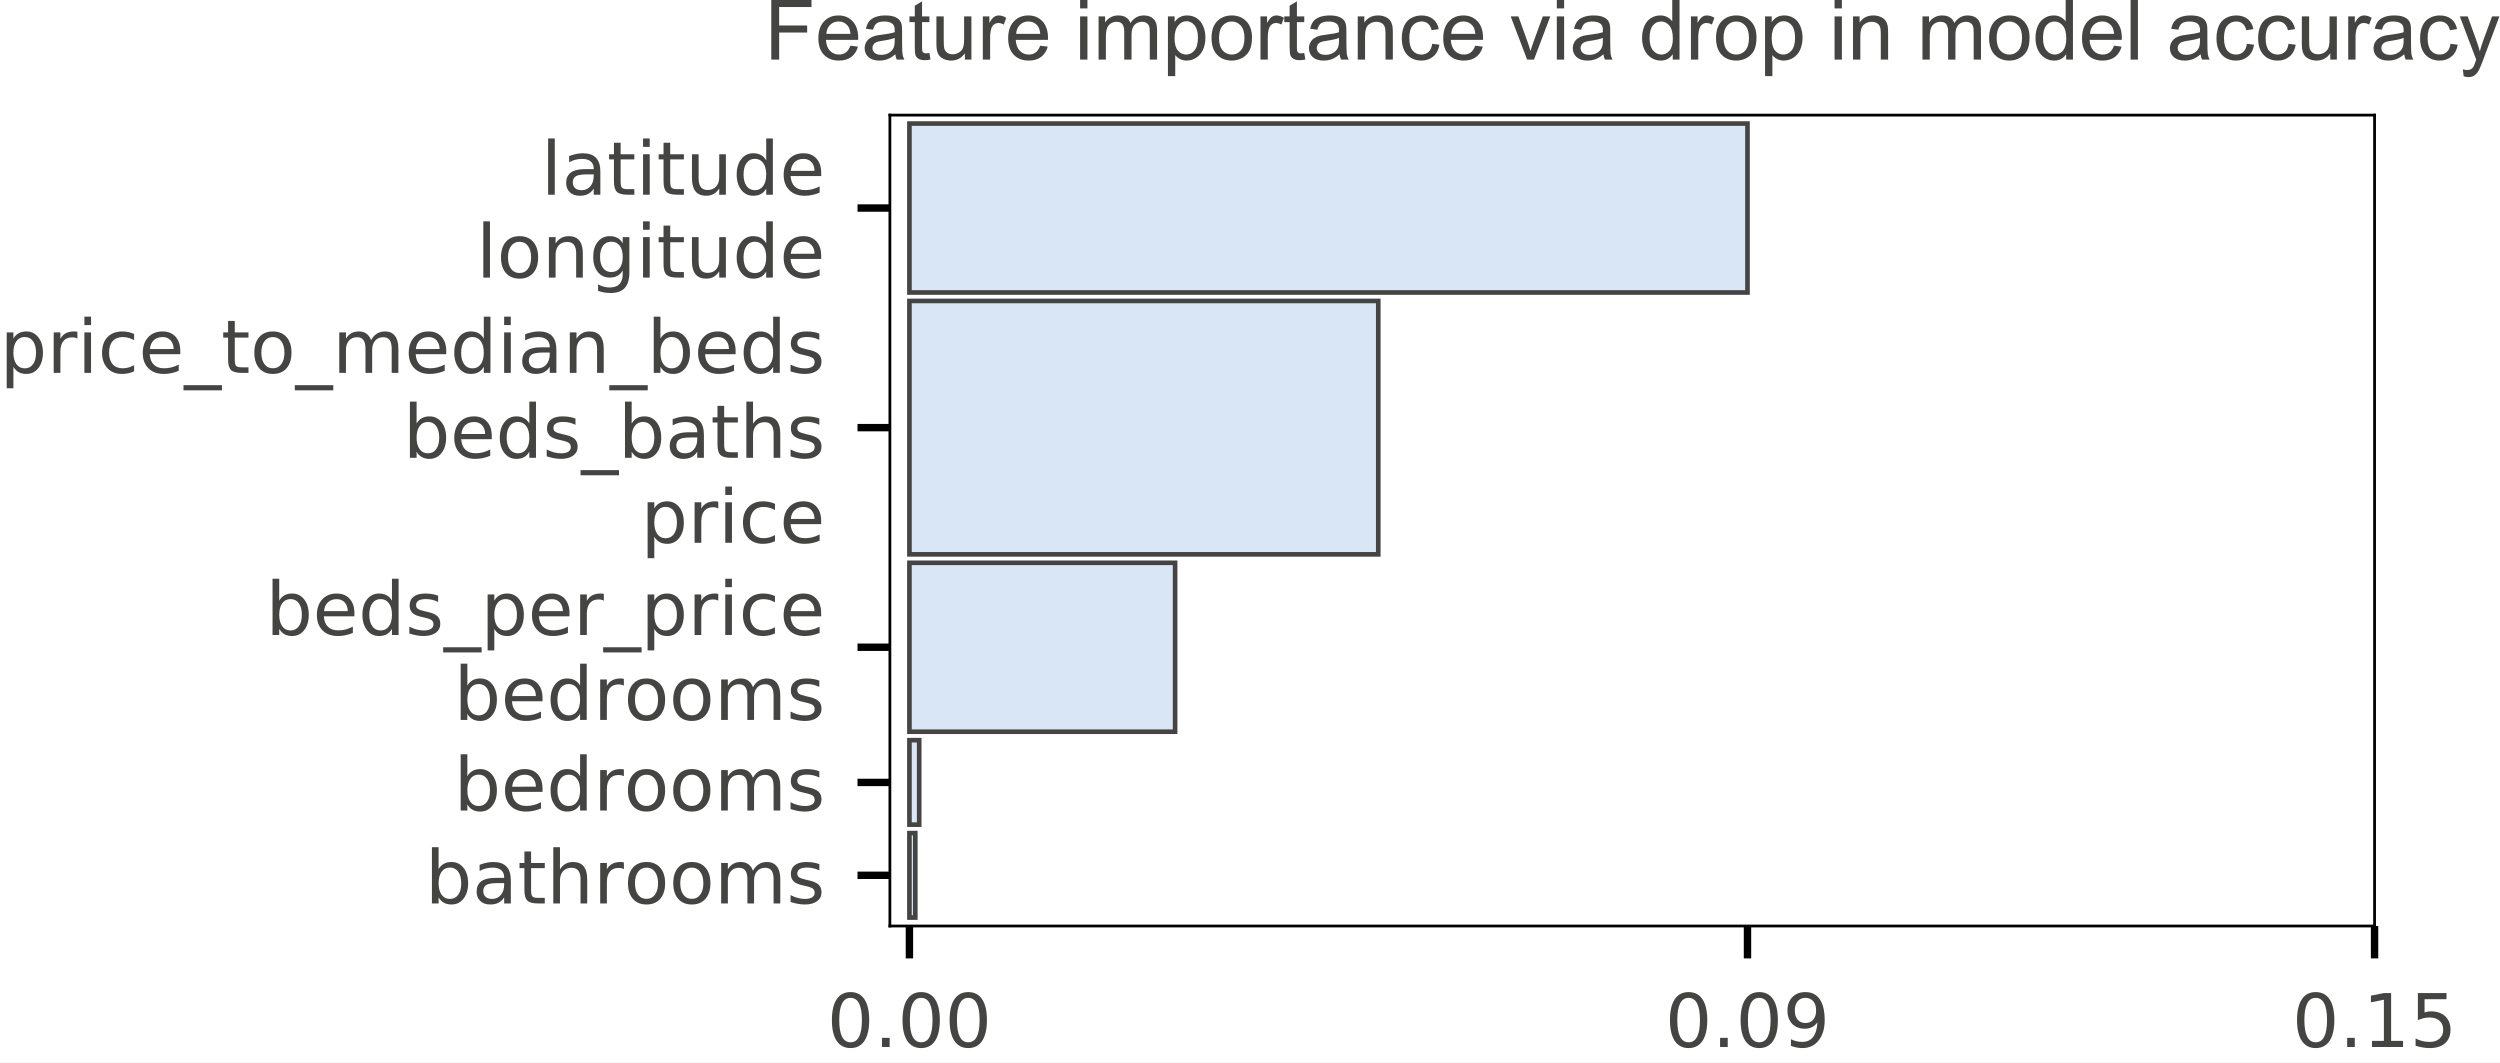
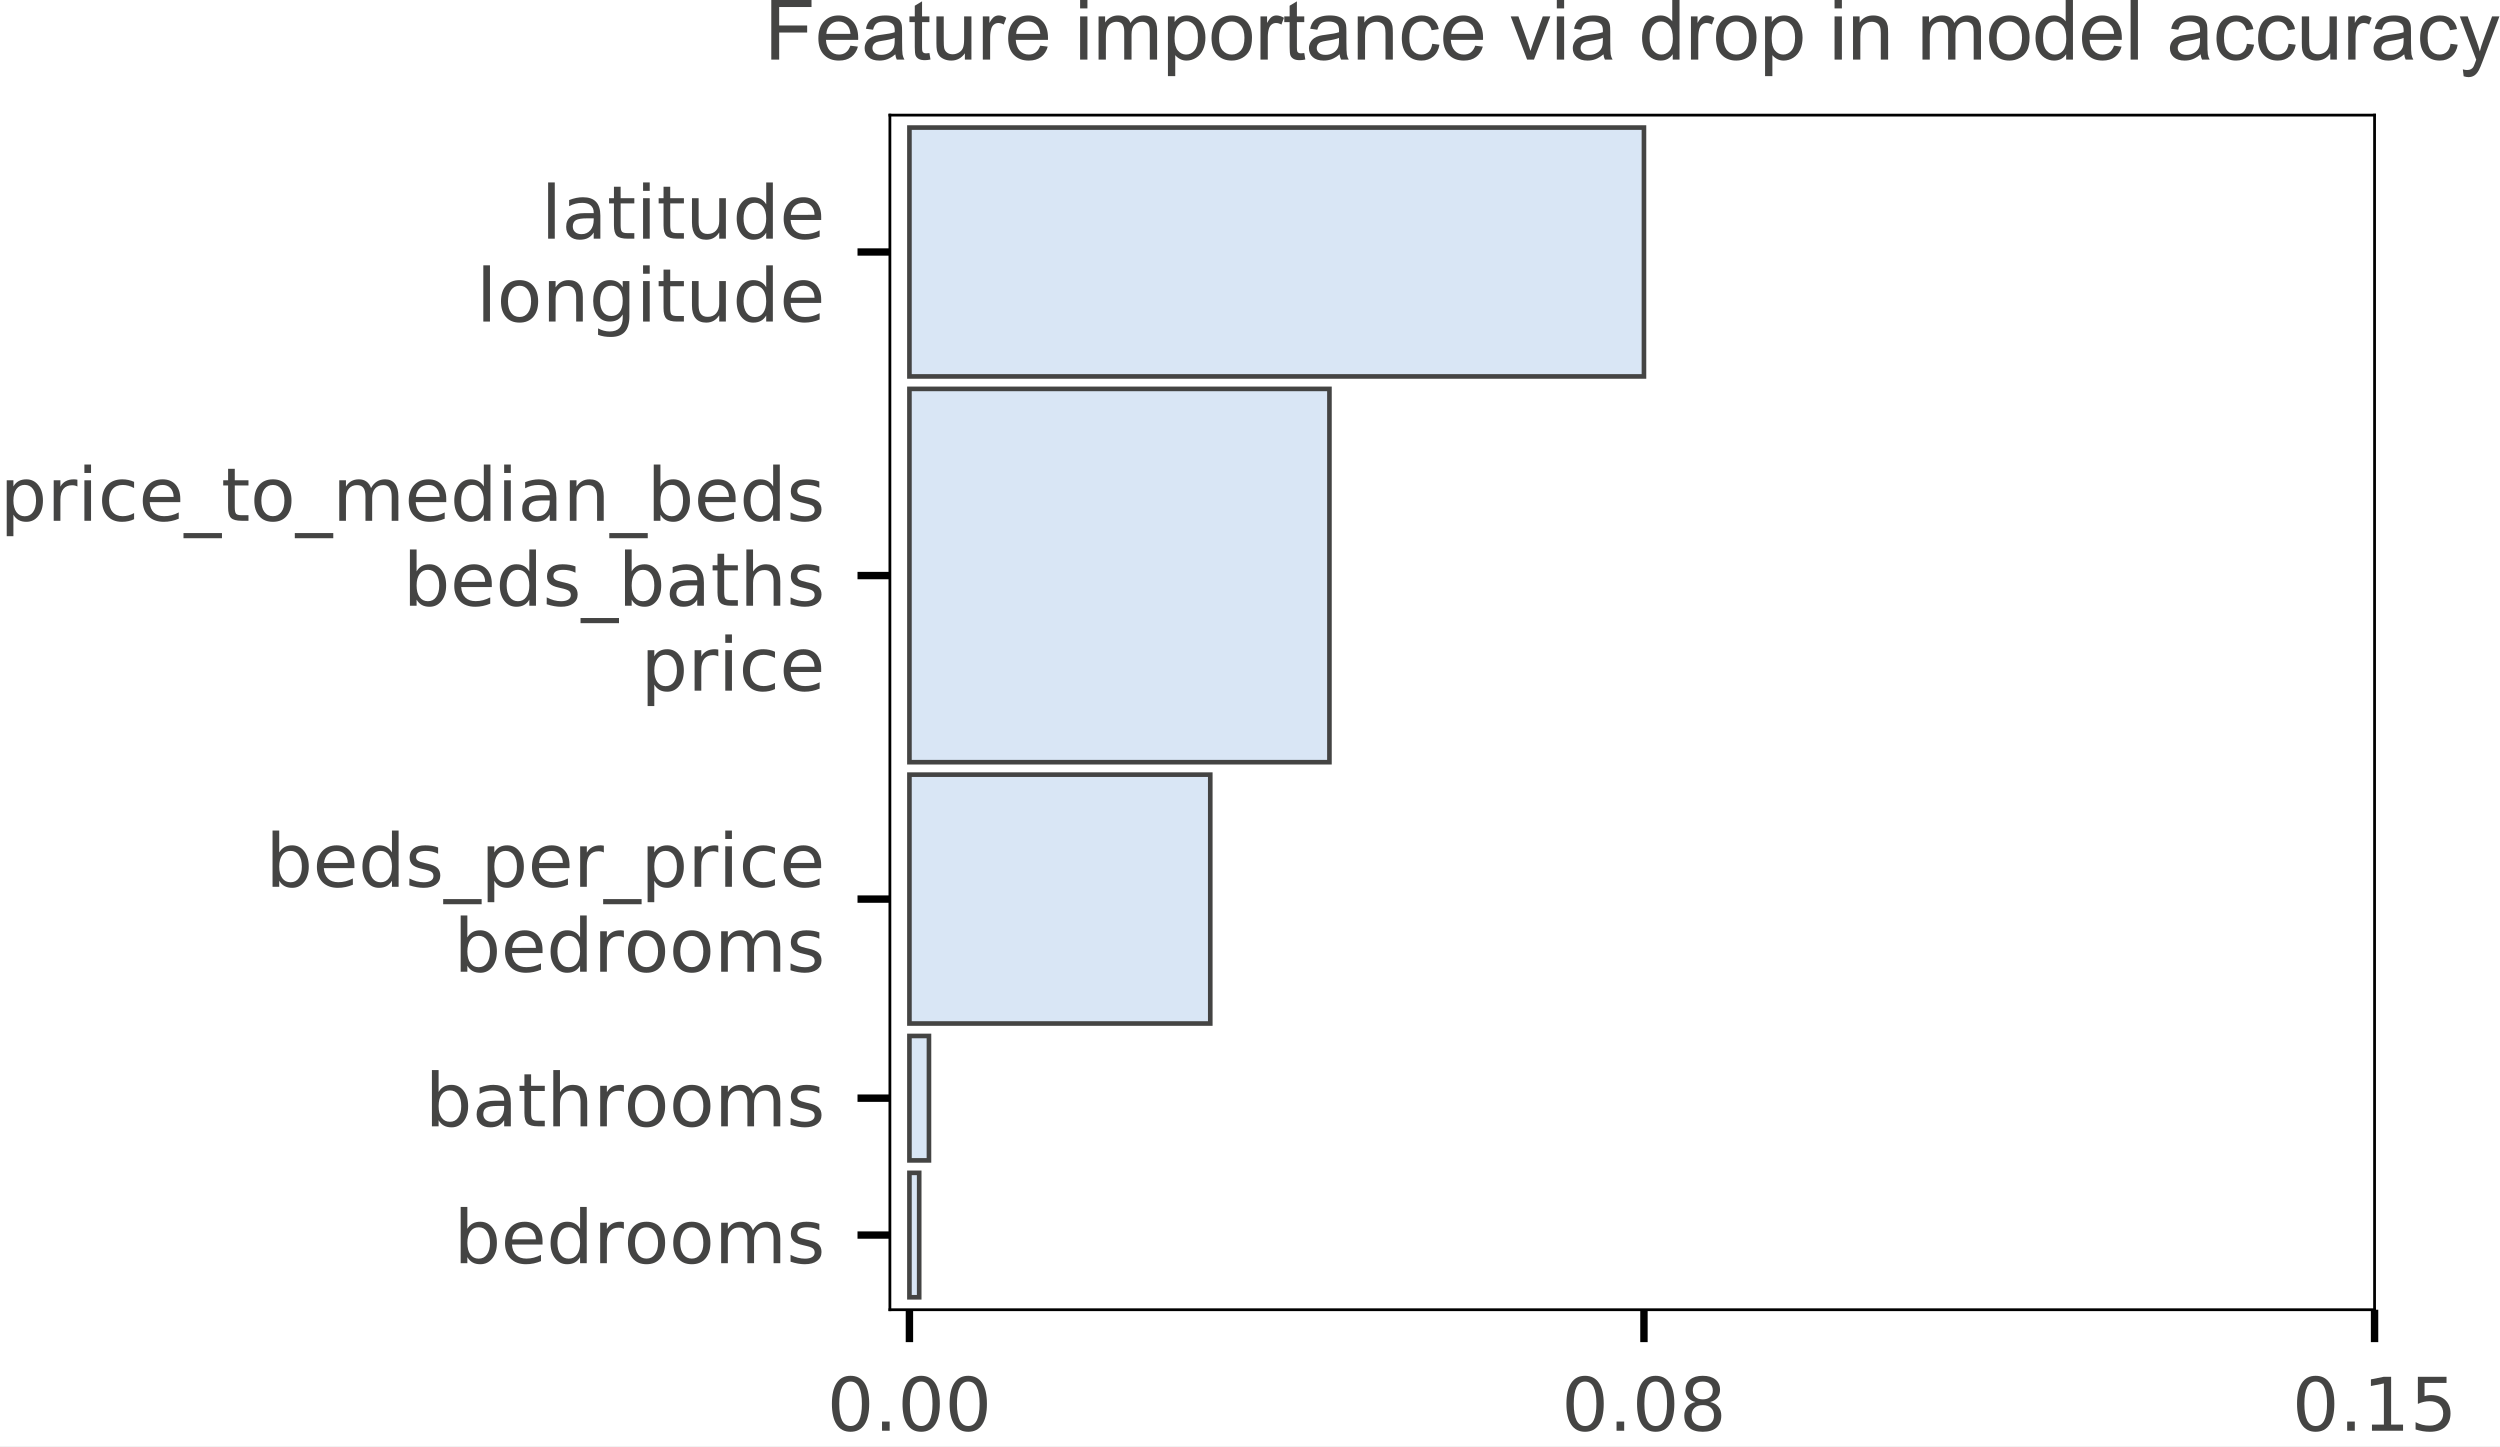
- <svg xmlns="http://www.w3.org/2000/svg" xmlns:xlink="http://www.w3.org/1999/xlink" height="114.825pt" version="1.1" viewBox="0 0 270.198 114.825" width="270.198pt">
+ <svg xmlns="http://www.w3.org/2000/svg" xmlns:xlink="http://www.w3.org/1999/xlink" height="156.297pt" version="1.1" viewBox="0 0 270.198 156.297" width="270.198pt">
  <defs>
    <style type="text/css">
*{stroke-linecap:butt;stroke-linejoin:round;}
  </style>
  </defs>
  <g id="figure_1">
    <g id="patch_1">
-       <path d="M 0 114.825  L 270.198 114.825  L 270.198 0  L 0 0  z " style="fill:#ffffff;" />
+       <path d="M 0 156.297  L 270.198 156.297  L 270.198 0  L 0 0  z " style="fill:#ffffff;" />
    </g>
    <g id="axes_1">
      <g id="patch_2">
-         <path d="M 96.179 100.082  L 256.641 100.082  L 256.641 12.442  L 96.179 12.442  z " style="fill:#ffffff;" />
+         <path d="M 96.179 141.554  L 256.641 141.554  L 256.641 12.442  L 96.179 12.442  z " style="fill:#ffffff;" />
      </g>
      <g id="patch_3">
-         <path clip-path="url(#p1e9188775d)" d="M 98.29 13.355  L 188.867 13.355  L 188.867 31.613  L 98.29 31.613  z " style="fill:#d9e6f5;stroke:#444443;stroke-linejoin:miter;stroke-width:0.5;" />
+         <path clip-path="url(#p91aa751b94)" d="M 98.29 13.787  L 177.677 13.787  L 177.677 40.685  L 98.29 40.685  z " style="fill:#d9e6f5;stroke:#444443;stroke-linejoin:miter;stroke-width:0.5;" />
      </g>
      <g id="patch_4">
-         <path clip-path="url(#p1e9188775d)" d="M 98.29 32.526  L 148.962 32.526  L 148.962 59.914  L 98.29 59.914  z " style="fill:#d9e6f5;stroke:#444443;stroke-linejoin:miter;stroke-width:0.5;" />
+         <path clip-path="url(#p91aa751b94)" d="M 98.29 42.03  L 143.684 42.03  L 143.684 82.378  L 98.29 82.378  z " style="fill:#d9e6f5;stroke:#444443;stroke-linejoin:miter;stroke-width:0.5;" />
      </g>
      <g id="patch_5">
-         <path clip-path="url(#p1e9188775d)" d="M 98.29 60.827  L 127.004 60.827  L 127.004 79.085  L 98.29 79.085  z " style="fill:#d9e6f5;stroke:#444443;stroke-linejoin:miter;stroke-width:0.5;" />
+         <path clip-path="url(#p91aa751b94)" d="M 98.29 83.723  L 130.805 83.723  L 130.805 110.621  L 98.29 110.621  z " style="fill:#d9e6f5;stroke:#444443;stroke-linejoin:miter;stroke-width:0.5;" />
      </g>
      <g id="patch_6">
-         <path clip-path="url(#p1e9188775d)" d="M 98.29 79.998  L 99.346 79.998  L 99.346 89.127  L 98.29 89.127  z " style="fill:#d9e6f5;stroke:#444443;stroke-linejoin:miter;stroke-width:0.5;" />
+         <path clip-path="url(#p91aa751b94)" d="M 98.29 111.966  L 100.401 111.966  L 100.401 125.415  L 98.29 125.415  z " style="fill:#d9e6f5;stroke:#444443;stroke-linejoin:miter;stroke-width:0.5;" />
      </g>
      <g id="patch_7">
-         <path clip-path="url(#p1e9188775d)" d="M 98.29 90.04  L 98.924 90.04  L 98.924 99.169  L 98.29 99.169  z " style="fill:#d9e6f5;stroke:#444443;stroke-linejoin:miter;stroke-width:0.5;" />
+         <path clip-path="url(#p91aa751b94)" d="M 98.29 126.76  L 99.346 126.76  L 99.346 140.209  L 98.29 140.209  z " style="fill:#d9e6f5;stroke:#444443;stroke-linejoin:miter;stroke-width:0.5;" />
      </g>
      <g id="matplotlib.axis_1">
        <g id="xtick_1">
          <g id="line2d_1">
            <defs>
-               <path d="M 0 0  L 0 3.5  " id="m5de9616205" style="stroke:#000000;stroke-width:0.8;" />
-             </defs>
-             <g>
-               <use style="stroke:#000000;stroke-width:0.8;" x="98.29" xlink:href="#m5de9616205" y="100.082" />
+               <path d="M 0 0  L 0 3.5  " id="mddb48df7d5" style="stroke:#000000;stroke-width:0.8;" />
+             </defs>
+             <g>
+               <use style="stroke:#000000;stroke-width:0.8;" x="98.29" xlink:href="#mddb48df7d5" y="141.554" />
            </g>
          </g>
          <g id="text_1">
            <defs>
              <path d="M 31.781 66.406  Q 24.172 66.406 20.328 58.906  Q 16.5 51.422 16.5 36.375  Q 16.5 21.391 20.328 13.891  Q 24.172 6.391 31.781 6.391  Q 39.453 6.391 43.281 13.891  Q 47.125 21.391 47.125 36.375  Q 47.125 51.422 43.281 58.906  Q 39.453 66.406 31.781 66.406  z M 31.781 74.219  Q 44.047 74.219 50.516 64.516  Q 56.984 54.828 56.984 36.375  Q 56.984 17.969 50.516 8.266  Q 44.047 -1.422 31.781 -1.422  Q 19.531 -1.422 13.062 8.266  Q 6.594 17.969 6.594 36.375  Q 6.594 54.828 13.062 64.516  Q 19.531 74.219 31.781 74.219  z " id="DejaVuSans-30" />
              <path d="M 10.688 12.406  L 21 12.406  L 21 0  L 10.688 0  z " id="DejaVuSans-2e" />
            </defs>
-             <g style="fill:#444443;" transform="translate(89.38385 113.1608)scale(0.08 -0.08)">
+             <g style="fill:#444443;" transform="translate(89.38385 154.6328)scale(0.08 -0.08)">
              <use xlink:href="#DejaVuSans-30" />
              <use x="63.623" xlink:href="#DejaVuSans-2e" />
              <use x="95.41" xlink:href="#DejaVuSans-30" />
              <use x="159.033" xlink:href="#DejaVuSans-30" />
            </g>
          </g>
        </g>
        <g id="xtick_2">
          <g id="line2d_2">
            <g>
-               <use style="stroke:#000000;stroke-width:0.8;" x="188.867" xlink:href="#m5de9616205" y="100.082" />
+               <use style="stroke:#000000;stroke-width:0.8;" x="177.677" xlink:href="#mddb48df7d5" y="141.554" />
            </g>
          </g>
          <g id="text_2">
            <defs>
-               <path d="M 10.984 1.516  L 10.984 10.5  Q 14.703 8.734 18.5 7.812  Q 22.312 6.891 25.984 6.891  Q 35.75 6.891 40.891 13.453  Q 46.047 20.016 46.781 33.406  Q 43.953 29.203 39.594 26.953  Q 35.25 24.703 29.984 24.703  Q 19.047 24.703 12.672 31.312  Q 6.297 37.938 6.297 49.422  Q 6.297 60.641 12.938 67.422  Q 19.578 74.219 30.609 74.219  Q 43.266 74.219 49.922 64.516  Q 56.594 54.828 56.594 36.375  Q 56.594 19.141 48.406 8.859  Q 40.234 -1.422 26.422 -1.422  Q 22.703 -1.422 18.891 -0.688  Q 15.094 0.047 10.984 1.516  z M 30.609 32.422  Q 37.25 32.422 41.125 36.953  Q 45.016 41.5 45.016 49.422  Q 45.016 57.281 41.125 61.844  Q 37.25 66.406 30.609 66.406  Q 23.969 66.406 20.094 61.844  Q 16.219 57.281 16.219 49.422  Q 16.219 41.5 20.094 36.953  Q 23.969 32.422 30.609 32.422  z " id="DejaVuSans-39" />
-             </defs>
-             <g style="fill:#444443;" transform="translate(179.9607 113.1608)scale(0.08 -0.08)">
+               <path d="M 31.781 34.625  Q 24.75 34.625 20.719 30.859  Q 16.703 27.094 16.703 20.516  Q 16.703 13.922 20.719 10.156  Q 24.75 6.391 31.781 6.391  Q 38.812 6.391 42.859 10.172  Q 46.922 13.969 46.922 20.516  Q 46.922 27.094 42.891 30.859  Q 38.875 34.625 31.781 34.625  z M 21.922 38.812  Q 15.578 40.375 12.031 44.719  Q 8.5 49.078 8.5 55.328  Q 8.5 64.062 14.719 69.141  Q 20.953 74.219 31.781 74.219  Q 42.672 74.219 48.875 69.141  Q 55.078 64.062 55.078 55.328  Q 55.078 49.078 51.531 44.719  Q 48 40.375 41.703 38.812  Q 48.828 37.156 52.797 32.312  Q 56.781 27.484 56.781 20.516  Q 56.781 9.906 50.312 4.234  Q 43.844 -1.422 31.781 -1.422  Q 19.734 -1.422 13.25 4.234  Q 6.781 9.906 6.781 20.516  Q 6.781 27.484 10.781 32.312  Q 14.797 37.156 21.922 38.812  z M 18.312 54.391  Q 18.312 48.734 21.844 45.562  Q 25.391 42.391 31.781 42.391  Q 38.141 42.391 41.719 45.562  Q 45.312 48.734 45.312 54.391  Q 45.312 60.062 41.719 63.234  Q 38.141 66.406 31.781 66.406  Q 25.391 66.406 21.844 63.234  Q 18.312 60.062 18.312 54.391  z " id="DejaVuSans-38" />
+             </defs>
+             <g style="fill:#444443;" transform="translate(168.7706 154.6328)scale(0.08 -0.08)">
              <use xlink:href="#DejaVuSans-30" />
              <use x="63.623" xlink:href="#DejaVuSans-2e" />
              <use x="95.41" xlink:href="#DejaVuSans-30" />
-               <use x="159.033" xlink:href="#DejaVuSans-39" />
+               <use x="159.033" xlink:href="#DejaVuSans-38" />
            </g>
          </g>
        </g>
        <g id="xtick_3">
          <g id="line2d_3">
            <g>
-               <use style="stroke:#000000;stroke-width:0.8;" x="256.641" xlink:href="#m5de9616205" y="100.082" />
+               <use style="stroke:#000000;stroke-width:0.8;" x="256.641" xlink:href="#mddb48df7d5" y="141.554" />
            </g>
          </g>
          <g id="text_3">
            <defs>
              <path d="M 12.406 8.297  L 28.516 8.297  L 28.516 63.922  L 10.984 60.406  L 10.984 69.391  L 28.422 72.906  L 38.281 72.906  L 38.281 8.297  L 54.391 8.297  L 54.391 0  L 12.406 0  z " id="DejaVuSans-31" />
              <path d="M 10.797 72.906  L 49.516 72.906  L 49.516 64.594  L 19.828 64.594  L 19.828 46.734  Q 21.969 47.469 24.109 47.828  Q 26.266 48.188 28.422 48.188  Q 40.625 48.188 47.75 41.5  Q 54.891 34.812 54.891 23.391  Q 54.891 11.625 47.562 5.094  Q 40.234 -1.422 26.906 -1.422  Q 22.312 -1.422 17.547 -0.641  Q 12.797 0.141 7.719 1.703  L 7.719 11.625  Q 12.109 9.234 16.797 8.062  Q 21.484 6.891 26.703 6.891  Q 35.156 6.891 40.078 11.328  Q 45.016 15.766 45.016 23.391  Q 45.016 31 40.078 35.438  Q 35.156 39.891 26.703 39.891  Q 22.75 39.891 18.812 39.016  Q 14.891 38.141 10.797 36.281  z " id="DejaVuSans-35" />
            </defs>
-             <g style="fill:#444443;" transform="translate(247.735 113.1608)scale(0.08 -0.08)">
+             <g style="fill:#444443;" transform="translate(247.735 154.6328)scale(0.08 -0.08)">
              <use xlink:href="#DejaVuSans-30" />
              <use x="63.623" xlink:href="#DejaVuSans-2e" />
              <use x="95.41" xlink:href="#DejaVuSans-31" />
              <use x="159.033" xlink:href="#DejaVuSans-35" />
            </g>
          </g>
        </g>
      </g>
      <g id="matplotlib.axis_2">
        <g id="ytick_1">
          <g id="line2d_4">
            <defs>
-               <path d="M 0 0  L -3.5 0  " id="m6fd2f06dc7" style="stroke:#000000;stroke-width:0.8;" />
-             </defs>
-             <g>
-               <use style="stroke:#000000;stroke-width:0.8;" x="96.179" xlink:href="#m6fd2f06dc7" y="22.484" />
+               <path d="M 0 0  L -3.5 0  " id="m26c823661a" style="stroke:#000000;stroke-width:0.8;" />
+             </defs>
+             <g>
+               <use style="stroke:#000000;stroke-width:0.8;" x="96.179" xlink:href="#m26c823661a" y="27.236" />
            </g>
          </g>
          <g id="text_4">
            <defs>
              <path d="M 9.422 75.984  L 18.406 75.984  L 18.406 0  L 9.422 0  z " id="DejaVuSans-6c" />
              <path d="M 34.281 27.484  Q 23.391 27.484 19.188 25  Q 14.984 22.516 14.984 16.5  Q 14.984 11.719 18.141 8.906  Q 21.297 6.109 26.703 6.109  Q 34.188 6.109 38.703 11.406  Q 43.219 16.703 43.219 25.484  L 43.219 27.484  z M 52.203 31.203  L 52.203 0  L 43.219 0  L 43.219 8.297  Q 40.141 3.328 35.547 0.953  Q 30.953 -1.422 24.312 -1.422  Q 15.922 -1.422 10.953 3.297  Q 6 8.016 6 15.922  Q 6 25.141 12.172 29.828  Q 18.359 34.516 30.609 34.516  L 43.219 34.516  L 43.219 35.406  Q 43.219 41.609 39.141 45  Q 35.062 48.391 27.688 48.391  Q 23 48.391 18.547 47.266  Q 14.109 46.141 10.016 43.891  L 10.016 52.203  Q 14.938 54.109 19.578 55.047  Q 24.219 56 28.609 56  Q 40.484 56 46.344 49.844  Q 52.203 43.703 52.203 31.203  z " id="DejaVuSans-61" />
              <path d="M 18.312 70.219  L 18.312 54.688  L 36.812 54.688  L 36.812 47.703  L 18.312 47.703  L 18.312 18.016  Q 18.312 11.328 20.141 9.422  Q 21.969 7.516 27.594 7.516  L 36.812 7.516  L 36.812 0  L 27.594 0  Q 17.188 0 13.234 3.875  Q 9.281 7.766 9.281 18.016  L 9.281 47.703  L 2.688 47.703  L 2.688 54.688  L 9.281 54.688  L 9.281 70.219  z " id="DejaVuSans-74" />
              <path d="M 9.422 54.688  L 18.406 54.688  L 18.406 0  L 9.422 0  z M 9.422 75.984  L 18.406 75.984  L 18.406 64.594  L 9.422 64.594  z " id="DejaVuSans-69" />
              <path d="M 8.5 21.578  L 8.5 54.688  L 17.484 54.688  L 17.484 21.922  Q 17.484 14.156 20.5 10.266  Q 23.531 6.391 29.594 6.391  Q 36.859 6.391 41.078 11.031  Q 45.312 15.672 45.312 23.688  L 45.312 54.688  L 54.297 54.688  L 54.297 0  L 45.312 0  L 45.312 8.406  Q 42.047 3.422 37.719 1  Q 33.406 -1.422 27.688 -1.422  Q 18.266 -1.422 13.375 4.438  Q 8.5 10.297 8.5 21.578  z M 31.109 56  z " id="DejaVuSans-75" />
              <path d="M 45.406 46.391  L 45.406 75.984  L 54.391 75.984  L 54.391 0  L 45.406 0  L 45.406 8.203  Q 42.578 3.328 38.25 0.953  Q 33.938 -1.422 27.875 -1.422  Q 17.969 -1.422 11.734 6.484  Q 5.516 14.406 5.516 27.297  Q 5.516 40.188 11.734 48.094  Q 17.969 56 27.875 56  Q 33.938 56 38.25 53.625  Q 42.578 51.266 45.406 46.391  z M 14.797 27.297  Q 14.797 17.391 18.875 11.75  Q 22.953 6.109 30.078 6.109  Q 37.203 6.109 41.297 11.75  Q 45.406 17.391 45.406 27.297  Q 45.406 37.203 41.297 42.844  Q 37.203 48.484 30.078 48.484  Q 22.953 48.484 18.875 42.844  Q 14.797 37.203 14.797 27.297  z " id="DejaVuSans-64" />
              <path d="M 56.203 29.594  L 56.203 25.203  L 14.891 25.203  Q 15.484 15.922 20.484 11.062  Q 25.484 6.203 34.422 6.203  Q 39.594 6.203 44.453 7.469  Q 49.312 8.734 54.109 11.281  L 54.109 2.781  Q 49.266 0.734 44.188 -0.344  Q 39.109 -1.422 33.891 -1.422  Q 20.797 -1.422 13.156 6.188  Q 5.516 13.812 5.516 26.812  Q 5.516 40.234 12.766 48.109  Q 20.016 56 32.328 56  Q 43.359 56 49.781 48.891  Q 56.203 41.797 56.203 29.594  z M 47.219 32.234  Q 47.125 39.594 43.094 43.984  Q 39.062 48.391 32.422 48.391  Q 24.906 48.391 20.391 44.141  Q 15.875 39.891 15.188 32.172  z " id="DejaVuSans-65" />
            </defs>
-             <g style="fill:#444443;" transform="translate(58.4875 21.04436)scale(0.08 -0.08)">
+             <g style="fill:#444443;" transform="translate(58.4875 25.79637)scale(0.08 -0.08)">
              <use xlink:href="#DejaVuSans-6c" />
              <use x="27.783" xlink:href="#DejaVuSans-61" />
              <use x="89.062" xlink:href="#DejaVuSans-74" />
              <use x="128.271" xlink:href="#DejaVuSans-69" />
              <use x="156.055" xlink:href="#DejaVuSans-74" />
              <use x="195.264" xlink:href="#DejaVuSans-75" />
              <use x="258.643" xlink:href="#DejaVuSans-64" />
              <use x="322.119" xlink:href="#DejaVuSans-65" />
            </g>
            <defs>
              <path d="M 30.609 48.391  Q 23.391 48.391 19.188 42.75  Q 14.984 37.109 14.984 27.297  Q 14.984 17.484 19.156 11.844  Q 23.344 6.203 30.609 6.203  Q 37.797 6.203 41.984 11.859  Q 46.188 17.531 46.188 27.297  Q 46.188 37.016 41.984 42.703  Q 37.797 48.391 30.609 48.391  z M 30.609 56  Q 42.328 56 49.016 48.375  Q 55.719 40.766 55.719 27.297  Q 55.719 13.875 49.016 6.219  Q 42.328 -1.422 30.609 -1.422  Q 18.844 -1.422 12.172 6.219  Q 5.516 13.875 5.516 27.297  Q 5.516 40.766 12.172 48.375  Q 18.844 56 30.609 56  z " id="DejaVuSans-6f" />
              <path d="M 54.891 33.016  L 54.891 0  L 45.906 0  L 45.906 32.719  Q 45.906 40.484 42.875 44.328  Q 39.844 48.188 33.797 48.188  Q 26.516 48.188 22.312 43.547  Q 18.109 38.922 18.109 30.906  L 18.109 0  L 9.078 0  L 9.078 54.688  L 18.109 54.688  L 18.109 46.188  Q 21.344 51.125 25.703 53.562  Q 30.078 56 35.797 56  Q 45.219 56 50.047 50.172  Q 54.891 44.344 54.891 33.016  z " id="DejaVuSans-6e" />
              <path d="M 45.406 27.984  Q 45.406 37.75 41.375 43.109  Q 37.359 48.484 30.078 48.484  Q 22.859 48.484 18.828 43.109  Q 14.797 37.75 14.797 27.984  Q 14.797 18.266 18.828 12.891  Q 22.859 7.516 30.078 7.516  Q 37.359 7.516 41.375 12.891  Q 45.406 18.266 45.406 27.984  z M 54.391 6.781  Q 54.391 -7.172 48.188 -13.984  Q 42 -20.797 29.203 -20.797  Q 24.469 -20.797 20.266 -20.094  Q 16.062 -19.391 12.109 -17.922  L 12.109 -9.188  Q 16.062 -11.328 19.922 -12.344  Q 23.781 -13.375 27.781 -13.375  Q 36.625 -13.375 41.016 -8.766  Q 45.406 -4.156 45.406 5.172  L 45.406 9.625  Q 42.625 4.781 38.281 2.391  Q 33.938 0 27.875 0  Q 17.828 0 11.672 7.656  Q 5.516 15.328 5.516 27.984  Q 5.516 40.672 11.672 48.328  Q 17.828 56 27.875 56  Q 33.938 56 38.281 53.609  Q 42.625 51.219 45.406 46.391  L 45.406 54.688  L 54.391 54.688  z " id="DejaVuSans-67" />
            </defs>
-             <g style="fill:#444443;" transform="translate(51.4825 30.00261)scale(0.08 -0.08)">
+             <g style="fill:#444443;" transform="translate(51.4825 34.75462)scale(0.08 -0.08)">
              <use xlink:href="#DejaVuSans-6c" />
              <use x="27.783" xlink:href="#DejaVuSans-6f" />
              <use x="88.965" xlink:href="#DejaVuSans-6e" />
              <use x="152.344" xlink:href="#DejaVuSans-67" />
              <use x="215.82" xlink:href="#DejaVuSans-69" />
              <use x="243.604" xlink:href="#DejaVuSans-74" />
              <use x="282.812" xlink:href="#DejaVuSans-75" />
              <use x="346.191" xlink:href="#DejaVuSans-64" />
              <use x="409.668" xlink:href="#DejaVuSans-65" />
            </g>
          </g>
        </g>
        <g id="ytick_2">
          <g id="line2d_5">
            <g>
-               <use style="stroke:#000000;stroke-width:0.8;" x="96.179" xlink:href="#m6fd2f06dc7" y="46.22" />
+               <use style="stroke:#000000;stroke-width:0.8;" x="96.179" xlink:href="#m26c823661a" y="62.204" />
            </g>
          </g>
          <g id="text_5">
            <defs>
              <path d="M 18.109 8.203  L 18.109 -20.797  L 9.078 -20.797  L 9.078 54.688  L 18.109 54.688  L 18.109 46.391  Q 20.953 51.266 25.266 53.625  Q 29.594 56 35.594 56  Q 45.562 56 51.781 48.094  Q 58.016 40.188 58.016 27.297  Q 58.016 14.406 51.781 6.484  Q 45.562 -1.422 35.594 -1.422  Q 29.594 -1.422 25.266 0.953  Q 20.953 3.328 18.109 8.203  z M 48.688 27.297  Q 48.688 37.203 44.609 42.844  Q 40.531 48.484 33.406 48.484  Q 26.266 48.484 22.188 42.844  Q 18.109 37.203 18.109 27.297  Q 18.109 17.391 22.188 11.75  Q 26.266 6.109 33.406 6.109  Q 40.531 6.109 44.609 11.75  Q 48.688 17.391 48.688 27.297  z " id="DejaVuSans-70" />
              <path d="M 41.109 46.297  Q 39.594 47.172 37.812 47.578  Q 36.031 48 33.891 48  Q 26.266 48 22.188 43.047  Q 18.109 38.094 18.109 28.812  L 18.109 0  L 9.078 0  L 9.078 54.688  L 18.109 54.688  L 18.109 46.188  Q 20.953 51.172 25.484 53.578  Q 30.031 56 36.531 56  Q 37.453 56 38.578 55.875  Q 39.703 55.766 41.062 55.516  z " id="DejaVuSans-72" />
              <path d="M 48.781 52.594  L 48.781 44.188  Q 44.969 46.297 41.141 47.344  Q 37.312 48.391 33.406 48.391  Q 24.656 48.391 19.812 42.844  Q 14.984 37.312 14.984 27.297  Q 14.984 17.281 19.812 11.734  Q 24.656 6.203 33.406 6.203  Q 37.312 6.203 41.141 7.25  Q 44.969 8.297 48.781 10.406  L 48.781 2.094  Q 45.016 0.344 40.984 -0.531  Q 36.969 -1.422 32.422 -1.422  Q 20.062 -1.422 12.781 6.344  Q 5.516 14.109 5.516 27.297  Q 5.516 40.672 12.859 48.328  Q 20.219 56 33.016 56  Q 37.156 56 41.109 55.141  Q 45.062 54.297 48.781 52.594  z " id="DejaVuSans-63" />
              <path d="M 50.984 -16.609  L 50.984 -23.578  L -0.984 -23.578  L -0.984 -16.609  z " id="DejaVuSans-5f" />
              <path d="M 52 44.188  Q 55.375 50.25 60.062 53.125  Q 64.75 56 71.094 56  Q 79.641 56 84.281 50.016  Q 88.922 44.047 88.922 33.016  L 88.922 0  L 79.891 0  L 79.891 32.719  Q 79.891 40.578 77.094 44.375  Q 74.312 48.188 68.609 48.188  Q 61.625 48.188 57.562 43.547  Q 53.516 38.922 53.516 30.906  L 53.516 0  L 44.484 0  L 44.484 32.719  Q 44.484 40.625 41.703 44.406  Q 38.922 48.188 33.109 48.188  Q 26.219 48.188 22.156 43.531  Q 18.109 38.875 18.109 30.906  L 18.109 0  L 9.078 0  L 9.078 54.688  L 18.109 54.688  L 18.109 46.188  Q 21.188 51.219 25.484 53.609  Q 29.781 56 35.688 56  Q 41.656 56 45.828 52.969  Q 50 49.953 52 44.188  z " id="DejaVuSans-6d" />
              <path d="M 48.688 27.297  Q 48.688 37.203 44.609 42.844  Q 40.531 48.484 33.406 48.484  Q 26.266 48.484 22.188 42.844  Q 18.109 37.203 18.109 27.297  Q 18.109 17.391 22.188 11.75  Q 26.266 6.109 33.406 6.109  Q 40.531 6.109 44.609 11.75  Q 48.688 17.391 48.688 27.297  z M 18.109 46.391  Q 20.953 51.266 25.266 53.625  Q 29.594 56 35.594 56  Q 45.562 56 51.781 48.094  Q 58.016 40.188 58.016 27.297  Q 58.016 14.406 51.781 6.484  Q 45.562 -1.422 35.594 -1.422  Q 29.594 -1.422 25.266 0.953  Q 20.953 3.328 18.109 8.203  L 18.109 0  L 9.078 0  L 9.078 75.984  L 18.109 75.984  z " id="DejaVuSans-62" />
              <path d="M 44.281 53.078  L 44.281 44.578  Q 40.484 46.531 36.375 47.5  Q 32.281 48.484 27.875 48.484  Q 21.188 48.484 17.844 46.438  Q 14.5 44.391 14.5 40.281  Q 14.5 37.156 16.891 35.375  Q 19.281 33.594 26.516 31.984  L 29.594 31.297  Q 39.156 29.25 43.188 25.516  Q 47.219 21.781 47.219 15.094  Q 47.219 7.469 41.188 3.016  Q 35.156 -1.422 24.609 -1.422  Q 20.219 -1.422 15.453 -0.562  Q 10.688 0.297 5.422 2  L 5.422 11.281  Q 10.406 8.688 15.234 7.391  Q 20.062 6.109 24.812 6.109  Q 31.156 6.109 34.562 8.281  Q 37.984 10.453 37.984 14.406  Q 37.984 18.062 35.516 20.016  Q 33.062 21.969 24.703 23.781  L 21.578 24.516  Q 13.234 26.266 9.516 29.906  Q 5.812 33.547 5.812 39.891  Q 5.812 47.609 11.281 51.797  Q 16.75 56 26.812 56  Q 31.781 56 36.172 55.266  Q 40.578 54.547 44.281 53.078  z " id="DejaVuSans-73" />
            </defs>
-             <g style="fill:#444443;" transform="translate(0 40.30107)scale(0.08 -0.08)">
+             <g style="fill:#444443;" transform="translate(0 56.28507)scale(0.08 -0.08)">
              <use xlink:href="#DejaVuSans-70" />
              <use x="63.477" xlink:href="#DejaVuSans-72" />
              <use x="104.59" xlink:href="#DejaVuSans-69" />
              <use x="132.373" xlink:href="#DejaVuSans-63" />
              <use x="187.354" xlink:href="#DejaVuSans-65" />
              <use x="248.877" xlink:href="#DejaVuSans-5f" />
              <use x="298.877" xlink:href="#DejaVuSans-74" />
              <use x="338.086" xlink:href="#DejaVuSans-6f" />
              <use x="399.268" xlink:href="#DejaVuSans-5f" />
              <use x="449.268" xlink:href="#DejaVuSans-6d" />
              <use x="546.68" xlink:href="#DejaVuSans-65" />
              <use x="608.203" xlink:href="#DejaVuSans-64" />
              <use x="671.68" xlink:href="#DejaVuSans-69" />
              <use x="699.463" xlink:href="#DejaVuSans-61" />
              <use x="760.742" xlink:href="#DejaVuSans-6e" />
              <use x="824.121" xlink:href="#DejaVuSans-5f" />
              <use x="874.121" xlink:href="#DejaVuSans-62" />
              <use x="937.598" xlink:href="#DejaVuSans-65" />
              <use x="999.121" xlink:href="#DejaVuSans-64" />
              <use x="1062.598" xlink:href="#DejaVuSans-73" />
            </g>
            <defs>
              <path d="M 54.891 33.016  L 54.891 0  L 45.906 0  L 45.906 32.719  Q 45.906 40.484 42.875 44.328  Q 39.844 48.188 33.797 48.188  Q 26.516 48.188 22.312 43.547  Q 18.109 38.922 18.109 30.906  L 18.109 0  L 9.078 0  L 9.078 75.984  L 18.109 75.984  L 18.109 46.188  Q 21.344 51.125 25.703 53.562  Q 30.078 56 35.797 56  Q 45.219 56 50.047 50.172  Q 54.891 44.344 54.891 33.016  z " id="DejaVuSans-68" />
            </defs>
-             <g style="fill:#444443;" transform="translate(43.57625 49.48182)scale(0.08 -0.08)">
+             <g style="fill:#444443;" transform="translate(43.57625 65.46582)scale(0.08 -0.08)">
              <use xlink:href="#DejaVuSans-62" />
              <use x="63.477" xlink:href="#DejaVuSans-65" />
              <use x="125" xlink:href="#DejaVuSans-64" />
              <use x="188.477" xlink:href="#DejaVuSans-73" />
              <use x="240.576" xlink:href="#DejaVuSans-5f" />
              <use x="290.576" xlink:href="#DejaVuSans-62" />
              <use x="354.053" xlink:href="#DejaVuSans-61" />
              <use x="415.332" xlink:href="#DejaVuSans-74" />
              <use x="454.541" xlink:href="#DejaVuSans-68" />
              <use x="517.92" xlink:href="#DejaVuSans-73" />
            </g>
-             <g style="fill:#444443;" transform="translate(69.2675 58.66257)scale(0.08 -0.08)">
+             <g style="fill:#444443;" transform="translate(69.2675 74.64657)scale(0.08 -0.08)">
              <use xlink:href="#DejaVuSans-70" />
              <use x="63.477" xlink:href="#DejaVuSans-72" />
              <use x="104.59" xlink:href="#DejaVuSans-69" />
              <use x="132.373" xlink:href="#DejaVuSans-63" />
              <use x="187.354" xlink:href="#DejaVuSans-65" />
            </g>
          </g>
        </g>
        <g id="ytick_3">
          <g id="line2d_6">
            <g>
-               <use style="stroke:#000000;stroke-width:0.8;" x="96.179" xlink:href="#m6fd2f06dc7" y="69.956" />
+               <use style="stroke:#000000;stroke-width:0.8;" x="96.179" xlink:href="#m26c823661a" y="97.172" />
            </g>
          </g>
          <g id="text_6">
-             <g style="fill:#444443;" transform="translate(28.73 68.62728)scale(0.08 -0.08)">
+             <g style="fill:#444443;" transform="translate(28.73 95.84328)scale(0.08 -0.08)">
              <use xlink:href="#DejaVuSans-62" />
              <use x="63.477" xlink:href="#DejaVuSans-65" />
              <use x="125" xlink:href="#DejaVuSans-64" />
              <use x="188.477" xlink:href="#DejaVuSans-73" />
              <use x="240.576" xlink:href="#DejaVuSans-5f" />
              <use x="290.576" xlink:href="#DejaVuSans-70" />
              <use x="354.053" xlink:href="#DejaVuSans-65" />
              <use x="415.576" xlink:href="#DejaVuSans-72" />
              <use x="456.689" xlink:href="#DejaVuSans-5f" />
              <use x="506.689" xlink:href="#DejaVuSans-70" />
              <use x="570.166" xlink:href="#DejaVuSans-72" />
              <use x="611.279" xlink:href="#DejaVuSans-69" />
              <use x="639.062" xlink:href="#DejaVuSans-63" />
              <use x="694.043" xlink:href="#DejaVuSans-65" />
            </g>
-             <g style="fill:#444443;" transform="translate(49.0625 77.80803)scale(0.08 -0.08)">
+             <g style="fill:#444443;" transform="translate(49.0625 105.024)scale(0.08 -0.08)">
              <use xlink:href="#DejaVuSans-62" />
              <use x="63.477" xlink:href="#DejaVuSans-65" />
              <use x="125" xlink:href="#DejaVuSans-64" />
              <use x="188.477" xlink:href="#DejaVuSans-72" />
              <use x="229.559" xlink:href="#DejaVuSans-6f" />
              <use x="290.74" xlink:href="#DejaVuSans-6f" />
              <use x="351.922" xlink:href="#DejaVuSans-6d" />
              <use x="449.334" xlink:href="#DejaVuSans-73" />
            </g>
          </g>
        </g>
        <g id="ytick_4">
          <g id="line2d_7">
            <g>
-               <use style="stroke:#000000;stroke-width:0.8;" x="96.179" xlink:href="#m6fd2f06dc7" y="84.562" />
+               <use style="stroke:#000000;stroke-width:0.8;" x="96.179" xlink:href="#m26c823661a" y="118.69" />
            </g>
          </g>
          <g id="text_7">
-             <g style="fill:#444443;" transform="translate(49.0625 87.60182)scale(0.08 -0.08)">
-               <use xlink:href="#DejaVuSans-62" />
-               <use x="63.477" xlink:href="#DejaVuSans-65" />
-               <use x="125" xlink:href="#DejaVuSans-64" />
-               <use x="188.477" xlink:href="#DejaVuSans-72" />
-               <use x="229.559" xlink:href="#DejaVuSans-6f" />
-               <use x="290.74" xlink:href="#DejaVuSans-6f" />
-               <use x="351.922" xlink:href="#DejaVuSans-6d" />
-               <use x="449.334" xlink:href="#DejaVuSans-73" />
-             </g>
-           </g>
-         </g>
-         <g id="ytick_5">
-           <g id="line2d_8">
-             <g>
-               <use style="stroke:#000000;stroke-width:0.8;" x="96.179" xlink:href="#m6fd2f06dc7" y="94.605" />
-             </g>
-           </g>
-           <g id="text_8">
-             <g style="fill:#444443;" transform="translate(45.955 97.64391)scale(0.08 -0.08)">
+             <g style="fill:#444443;" transform="translate(45.955 121.7298)scale(0.08 -0.08)">
              <use xlink:href="#DejaVuSans-62" />
              <use x="63.477" xlink:href="#DejaVuSans-61" />
              <use x="124.756" xlink:href="#DejaVuSans-74" />
              <use x="163.965" xlink:href="#DejaVuSans-68" />
              <use x="227.344" xlink:href="#DejaVuSans-72" />
              <use x="268.426" xlink:href="#DejaVuSans-6f" />
              <use x="329.607" xlink:href="#DejaVuSans-6f" />
              <use x="390.789" xlink:href="#DejaVuSans-6d" />
              <use x="488.201" xlink:href="#DejaVuSans-73" />
            </g>
          </g>
        </g>
+         <g id="ytick_5">
+           <g id="line2d_8">
+             <g>
+               <use style="stroke:#000000;stroke-width:0.8;" x="96.179" xlink:href="#m26c823661a" y="133.485" />
+             </g>
+           </g>
+           <g id="text_8">
+             <g style="fill:#444443;" transform="translate(49.0625 136.5239)scale(0.08 -0.08)">
+               <use xlink:href="#DejaVuSans-62" />
+               <use x="63.477" xlink:href="#DejaVuSans-65" />
+               <use x="125" xlink:href="#DejaVuSans-64" />
+               <use x="188.477" xlink:href="#DejaVuSans-72" />
+               <use x="229.559" xlink:href="#DejaVuSans-6f" />
+               <use x="290.74" xlink:href="#DejaVuSans-6f" />
+               <use x="351.922" xlink:href="#DejaVuSans-6d" />
+               <use x="449.334" xlink:href="#DejaVuSans-73" />
+             </g>
+           </g>
+         </g>
      </g>
      <g id="patch_8">
-         <path d="M 96.179 100.082  L 96.179 12.442  " style="fill:none;stroke:#000000;stroke-linecap:square;stroke-linejoin:miter;stroke-width:0.3;" />
+         <path d="M 96.179 141.554  L 96.179 12.442  " style="fill:none;stroke:#000000;stroke-linecap:square;stroke-linejoin:miter;stroke-width:0.3;" />
      </g>
      <g id="patch_9">
-         <path d="M 256.641 100.082  L 256.641 12.442  " style="fill:none;stroke:#000000;stroke-linecap:square;stroke-linejoin:miter;stroke-width:0.3;" />
+         <path d="M 256.641 141.554  L 256.641 12.442  " style="fill:none;stroke:#000000;stroke-linecap:square;stroke-linejoin:miter;stroke-width:0.3;" />
      </g>
      <g id="patch_10">
-         <path d="M 96.179 100.082  L 256.641 100.082  " style="fill:none;stroke:#000000;stroke-linecap:square;stroke-linejoin:miter;stroke-width:0.3;" />
+         <path d="M 96.179 141.554  L 256.641 141.554  " style="fill:none;stroke:#000000;stroke-linecap:square;stroke-linejoin:miter;stroke-width:0.3;" />
      </g>
      <g id="patch_11">
        <path d="M 96.179 12.442  L 256.641 12.442  " style="fill:none;stroke:#000000;stroke-linecap:square;stroke-linejoin:miter;stroke-width:0.3;" />
      </g>
      <g id="text_9">
        <defs>
          <path d="M 8.203 0  L 8.203 71.578  L 56.5 71.578  L 56.5 63.141  L 17.672 63.141  L 17.672 40.969  L 51.266 40.969  L 51.266 32.516  L 17.672 32.516  L 17.672 0  z " id="ArialMT-46" />
          <path d="M 42.094 16.703  L 51.172 15.578  Q 49.031 7.625 43.219 3.219  Q 37.406 -1.172 28.375 -1.172  Q 17 -1.172 10.328 5.828  Q 3.656 12.844 3.656 25.484  Q 3.656 38.578 10.391 45.797  Q 17.141 53.031 27.875 53.031  Q 38.281 53.031 44.875 45.953  Q 51.469 38.875 51.469 26.031  Q 51.469 25.25 51.422 23.688  L 12.75 23.688  Q 13.234 15.141 17.578 10.594  Q 21.922 6.062 28.422 6.062  Q 33.25 6.062 36.672 8.594  Q 40.094 11.141 42.094 16.703  z M 13.234 30.906  L 42.188 30.906  Q 41.609 37.453 38.875 40.719  Q 34.672 45.797 27.984 45.797  Q 21.922 45.797 17.797 41.75  Q 13.672 37.703 13.234 30.906  z " id="ArialMT-65" />
          <path d="M 40.438 6.391  Q 35.547 2.25 31.031 0.531  Q 26.516 -1.172 21.344 -1.172  Q 12.797 -1.172 8.203 3  Q 3.609 7.172 3.609 13.672  Q 3.609 17.484 5.344 20.625  Q 7.078 23.781 9.891 25.688  Q 12.703 27.594 16.219 28.562  Q 18.797 29.25 24.031 29.891  Q 34.672 31.156 39.703 32.906  Q 39.75 34.719 39.75 35.203  Q 39.75 40.578 37.25 42.781  Q 33.891 45.75 27.25 45.75  Q 21.047 45.75 18.094 43.578  Q 15.141 41.406 13.719 35.891  L 5.125 37.062  Q 6.297 42.578 8.984 45.969  Q 11.672 49.359 16.75 51.188  Q 21.828 53.031 28.516 53.031  Q 35.156 53.031 39.297 51.469  Q 43.453 49.906 45.406 47.531  Q 47.359 45.172 48.141 41.547  Q 48.578 39.312 48.578 33.453  L 48.578 21.734  Q 48.578 9.469 49.141 6.219  Q 49.703 2.984 51.375 0  L 42.188 0  Q 40.828 2.734 40.438 6.391  z M 39.703 26.031  Q 34.906 24.078 25.344 22.703  Q 19.922 21.922 17.672 20.938  Q 15.438 19.969 14.203 18.094  Q 12.984 16.219 12.984 13.922  Q 12.984 10.406 15.641 8.062  Q 18.312 5.719 23.438 5.719  Q 28.516 5.719 32.469 7.938  Q 36.422 10.156 38.281 14.016  Q 39.703 17 39.703 22.797  z " id="ArialMT-61" />
          <path d="M 25.781 7.859  L 27.047 0.094  Q 23.344 -0.688 20.406 -0.688  Q 15.625 -0.688 12.984 0.828  Q 10.359 2.344 9.281 4.812  Q 8.203 7.281 8.203 15.188  L 8.203 45.016  L 1.766 45.016  L 1.766 51.859  L 8.203 51.859  L 8.203 64.703  L 16.938 69.969  L 16.938 51.859  L 25.781 51.859  L 25.781 45.016  L 16.938 45.016  L 16.938 14.703  Q 16.938 10.938 17.406 9.859  Q 17.875 8.797 18.922 8.156  Q 19.969 7.516 21.922 7.516  Q 23.391 7.516 25.781 7.859  z " id="ArialMT-74" />
          <path d="M 40.578 0  L 40.578 7.625  Q 34.516 -1.172 24.125 -1.172  Q 19.531 -1.172 15.547 0.578  Q 11.578 2.344 9.641 5  Q 7.719 7.672 6.938 11.531  Q 6.391 14.109 6.391 19.734  L 6.391 51.859  L 15.188 51.859  L 15.188 23.094  Q 15.188 16.219 15.719 13.812  Q 16.547 10.359 19.234 8.375  Q 21.922 6.391 25.875 6.391  Q 29.828 6.391 33.297 8.422  Q 36.766 10.453 38.203 13.938  Q 39.656 17.438 39.656 24.078  L 39.656 51.859  L 48.438 51.859  L 48.438 0  z " id="ArialMT-75" />
          <path d="M 6.5 0  L 6.5 51.859  L 14.406 51.859  L 14.406 44  Q 17.438 49.516 20 51.266  Q 22.562 53.031 25.641 53.031  Q 30.078 53.031 34.672 50.203  L 31.641 42.047  Q 28.422 43.953 25.203 43.953  Q 22.312 43.953 20.016 42.219  Q 17.719 40.484 16.75 37.406  Q 15.281 32.719 15.281 27.156  L 15.281 0  z " id="ArialMT-72" />
          <path id="ArialMT-20" />
          <path d="M 6.641 61.469  L 6.641 71.578  L 15.438 71.578  L 15.438 61.469  z M 6.641 0  L 6.641 51.859  L 15.438 51.859  L 15.438 0  z " id="ArialMT-69" />
          <path d="M 6.594 0  L 6.594 51.859  L 14.453 51.859  L 14.453 44.578  Q 16.891 48.391 20.938 50.703  Q 25 53.031 30.172 53.031  Q 35.938 53.031 39.625 50.641  Q 43.312 48.25 44.828 43.953  Q 50.984 53.031 60.844 53.031  Q 68.562 53.031 72.703 48.75  Q 76.859 44.484 76.859 35.594  L 76.859 0  L 68.109 0  L 68.109 32.672  Q 68.109 37.938 67.25 40.25  Q 66.406 42.578 64.156 43.984  Q 61.922 45.406 58.891 45.406  Q 53.422 45.406 49.797 41.766  Q 46.188 38.141 46.188 30.125  L 46.188 0  L 37.406 0  L 37.406 33.688  Q 37.406 39.547 35.25 42.469  Q 33.109 45.406 28.219 45.406  Q 24.516 45.406 21.359 43.453  Q 18.219 41.5 16.797 37.734  Q 15.375 33.984 15.375 26.906  L 15.375 0  z " id="ArialMT-6d" />
          <path d="M 6.594 -19.875  L 6.594 51.859  L 14.594 51.859  L 14.594 45.125  Q 17.438 49.078 21 51.047  Q 24.562 53.031 29.641 53.031  Q 36.281 53.031 41.359 49.609  Q 46.438 46.188 49.016 39.953  Q 51.609 33.734 51.609 26.312  Q 51.609 18.359 48.75 11.984  Q 45.906 5.609 40.453 2.219  Q 35.016 -1.172 29 -1.172  Q 24.609 -1.172 21.109 0.688  Q 17.625 2.547 15.375 5.375  L 15.375 -19.875  z M 14.547 25.641  Q 14.547 15.625 18.594 10.844  Q 22.656 6.062 28.422 6.062  Q 34.281 6.062 38.453 11.016  Q 42.625 15.969 42.625 26.375  Q 42.625 36.281 38.547 41.203  Q 34.469 46.141 28.812 46.141  Q 23.188 46.141 18.859 40.891  Q 14.547 35.641 14.547 25.641  z " id="ArialMT-70" />
          <path d="M 3.328 25.922  Q 3.328 40.328 11.328 47.266  Q 18.016 53.031 27.641 53.031  Q 38.328 53.031 45.109 46.016  Q 51.906 39.016 51.906 26.656  Q 51.906 16.656 48.906 10.906  Q 45.906 5.172 40.156 2  Q 34.422 -1.172 27.641 -1.172  Q 16.75 -1.172 10.031 5.812  Q 3.328 12.797 3.328 25.922  z M 12.359 25.922  Q 12.359 15.969 16.703 11.016  Q 21.047 6.062 27.641 6.062  Q 34.188 6.062 38.531 11.031  Q 42.875 16.016 42.875 26.219  Q 42.875 35.844 38.5 40.797  Q 34.125 45.75 27.641 45.75  Q 21.047 45.75 16.703 40.812  Q 12.359 35.891 12.359 25.922  z " id="ArialMT-6f" />
          <path d="M 6.594 0  L 6.594 51.859  L 14.5 51.859  L 14.5 44.484  Q 20.219 53.031 31 53.031  Q 35.688 53.031 39.625 51.344  Q 43.562 49.656 45.516 46.922  Q 47.469 44.188 48.25 40.438  Q 48.734 37.984 48.734 31.891  L 48.734 0  L 39.938 0  L 39.938 31.547  Q 39.938 36.922 38.906 39.578  Q 37.891 42.234 35.281 43.812  Q 32.672 45.406 29.156 45.406  Q 23.531 45.406 19.453 41.844  Q 15.375 38.281 15.375 28.328  L 15.375 0  z " id="ArialMT-6e" />
          <path d="M 40.438 19  L 49.078 17.875  Q 47.656 8.938 41.812 3.875  Q 35.984 -1.172 27.484 -1.172  Q 16.844 -1.172 10.375 5.781  Q 3.906 12.75 3.906 25.734  Q 3.906 34.125 6.688 40.422  Q 9.469 46.734 15.156 49.875  Q 20.844 53.031 27.547 53.031  Q 35.984 53.031 41.359 48.75  Q 46.734 44.484 48.25 36.625  L 39.703 35.297  Q 38.484 40.531 35.375 43.156  Q 32.281 45.797 27.875 45.797  Q 21.234 45.797 17.078 41.031  Q 12.938 36.281 12.938 25.984  Q 12.938 15.531 16.938 10.797  Q 20.953 6.062 27.391 6.062  Q 32.562 6.062 36.031 9.234  Q 39.5 12.406 40.438 19  z " id="ArialMT-63" />
          <path d="M 21 0  L 1.266 51.859  L 10.547 51.859  L 21.688 20.797  Q 23.484 15.766 25 10.359  Q 26.172 14.453 28.266 20.219  L 39.797 51.859  L 48.828 51.859  L 29.203 0  z " id="ArialMT-76" />
          <path d="M 40.234 0  L 40.234 6.547  Q 35.297 -1.172 25.734 -1.172  Q 19.531 -1.172 14.328 2.25  Q 9.125 5.672 6.266 11.797  Q 3.422 17.922 3.422 25.875  Q 3.422 33.641 6 39.969  Q 8.594 46.297 13.766 49.656  Q 18.953 53.031 25.344 53.031  Q 30.031 53.031 33.688 51.047  Q 37.359 49.078 39.656 45.906  L 39.656 71.578  L 48.391 71.578  L 48.391 0  z M 12.453 25.875  Q 12.453 15.922 16.641 10.984  Q 20.844 6.062 26.562 6.062  Q 32.328 6.062 36.344 10.766  Q 40.375 15.484 40.375 25.141  Q 40.375 35.797 36.266 40.766  Q 32.172 45.75 26.172 45.75  Q 20.312 45.75 16.375 40.969  Q 12.453 36.188 12.453 25.875  z " id="ArialMT-64" />
          <path d="M 6.391 0  L 6.391 71.578  L 15.188 71.578  L 15.188 0  z " id="ArialMT-6c" />
          <path d="M 6.203 -19.969  L 5.219 -11.719  Q 8.109 -12.5 10.25 -12.5  Q 13.188 -12.5 14.938 -11.516  Q 16.703 -10.547 17.828 -8.797  Q 18.656 -7.469 20.516 -2.25  Q 20.75 -1.516 21.297 -0.094  L 1.609 51.859  L 11.078 51.859  L 21.875 21.828  Q 23.969 16.109 25.641 9.812  Q 27.156 15.875 29.25 21.625  L 40.328 51.859  L 49.125 51.859  L 29.391 -0.875  Q 26.219 -9.422 24.469 -12.641  Q 22.125 -17 19.094 -19.016  Q 16.062 -21.047 11.859 -21.047  Q 9.328 -21.047 6.203 -19.969  z " id="ArialMT-79" />
        </defs>
        <g style="fill:#444443;" transform="translate(82.62227 6.442031)scale(0.09 -0.09)">
          <use xlink:href="#ArialMT-46" />
          <use x="61.084" xlink:href="#ArialMT-65" />
          <use x="116.699" xlink:href="#ArialMT-61" />
          <use x="172.314" xlink:href="#ArialMT-74" />
          <use x="200.098" xlink:href="#ArialMT-75" />
          <use x="255.713" xlink:href="#ArialMT-72" />
          <use x="289.014" xlink:href="#ArialMT-65" />
          <use x="344.629" xlink:href="#ArialMT-20" />
          <use x="372.412" xlink:href="#ArialMT-69" />
          <use x="394.629" xlink:href="#ArialMT-6d" />
          <use x="477.93" xlink:href="#ArialMT-70" />
          <use x="533.545" xlink:href="#ArialMT-6f" />
          <use x="589.16" xlink:href="#ArialMT-72" />
          <use x="622.461" xlink:href="#ArialMT-74" />
          <use x="650.244" xlink:href="#ArialMT-61" />
          <use x="705.859" xlink:href="#ArialMT-6e" />
          <use x="761.475" xlink:href="#ArialMT-63" />
          <use x="811.475" xlink:href="#ArialMT-65" />
          <use x="867.09" xlink:href="#ArialMT-20" />
          <use x="894.873" xlink:href="#ArialMT-76" />
          <use x="944.873" xlink:href="#ArialMT-69" />
          <use x="967.09" xlink:href="#ArialMT-61" />
          <use x="1022.705" xlink:href="#ArialMT-20" />
          <use x="1050.488" xlink:href="#ArialMT-64" />
          <use x="1106.104" xlink:href="#ArialMT-72" />
          <use x="1139.404" xlink:href="#ArialMT-6f" />
          <use x="1195.02" xlink:href="#ArialMT-70" />
          <use x="1250.635" xlink:href="#ArialMT-20" />
          <use x="1278.418" xlink:href="#ArialMT-69" />
          <use x="1300.635" xlink:href="#ArialMT-6e" />
          <use x="1356.25" xlink:href="#ArialMT-20" />
          <use x="1384.033" xlink:href="#ArialMT-6d" />
          <use x="1467.334" xlink:href="#ArialMT-6f" />
          <use x="1522.949" xlink:href="#ArialMT-64" />
          <use x="1578.564" xlink:href="#ArialMT-65" />
          <use x="1634.18" xlink:href="#ArialMT-6c" />
          <use x="1656.396" xlink:href="#ArialMT-20" />
          <use x="1684.18" xlink:href="#ArialMT-61" />
          <use x="1739.795" xlink:href="#ArialMT-63" />
          <use x="1789.795" xlink:href="#ArialMT-63" />
          <use x="1839.795" xlink:href="#ArialMT-75" />
          <use x="1895.41" xlink:href="#ArialMT-72" />
          <use x="1928.711" xlink:href="#ArialMT-61" />
          <use x="1984.326" xlink:href="#ArialMT-63" />
          <use x="2034.326" xlink:href="#ArialMT-79" />
        </g>
      </g>
    </g>
  </g>
  <defs>
-     <clipPath id="p1e9188775d">
-       <rect height="87.64" width="160.463" x="96.179" y="12.442" />
+     <clipPath id="p91aa751b94">
+       <rect height="129.112" width="160.463" x="96.179" y="12.442" />
    </clipPath>
  </defs>
</svg>
